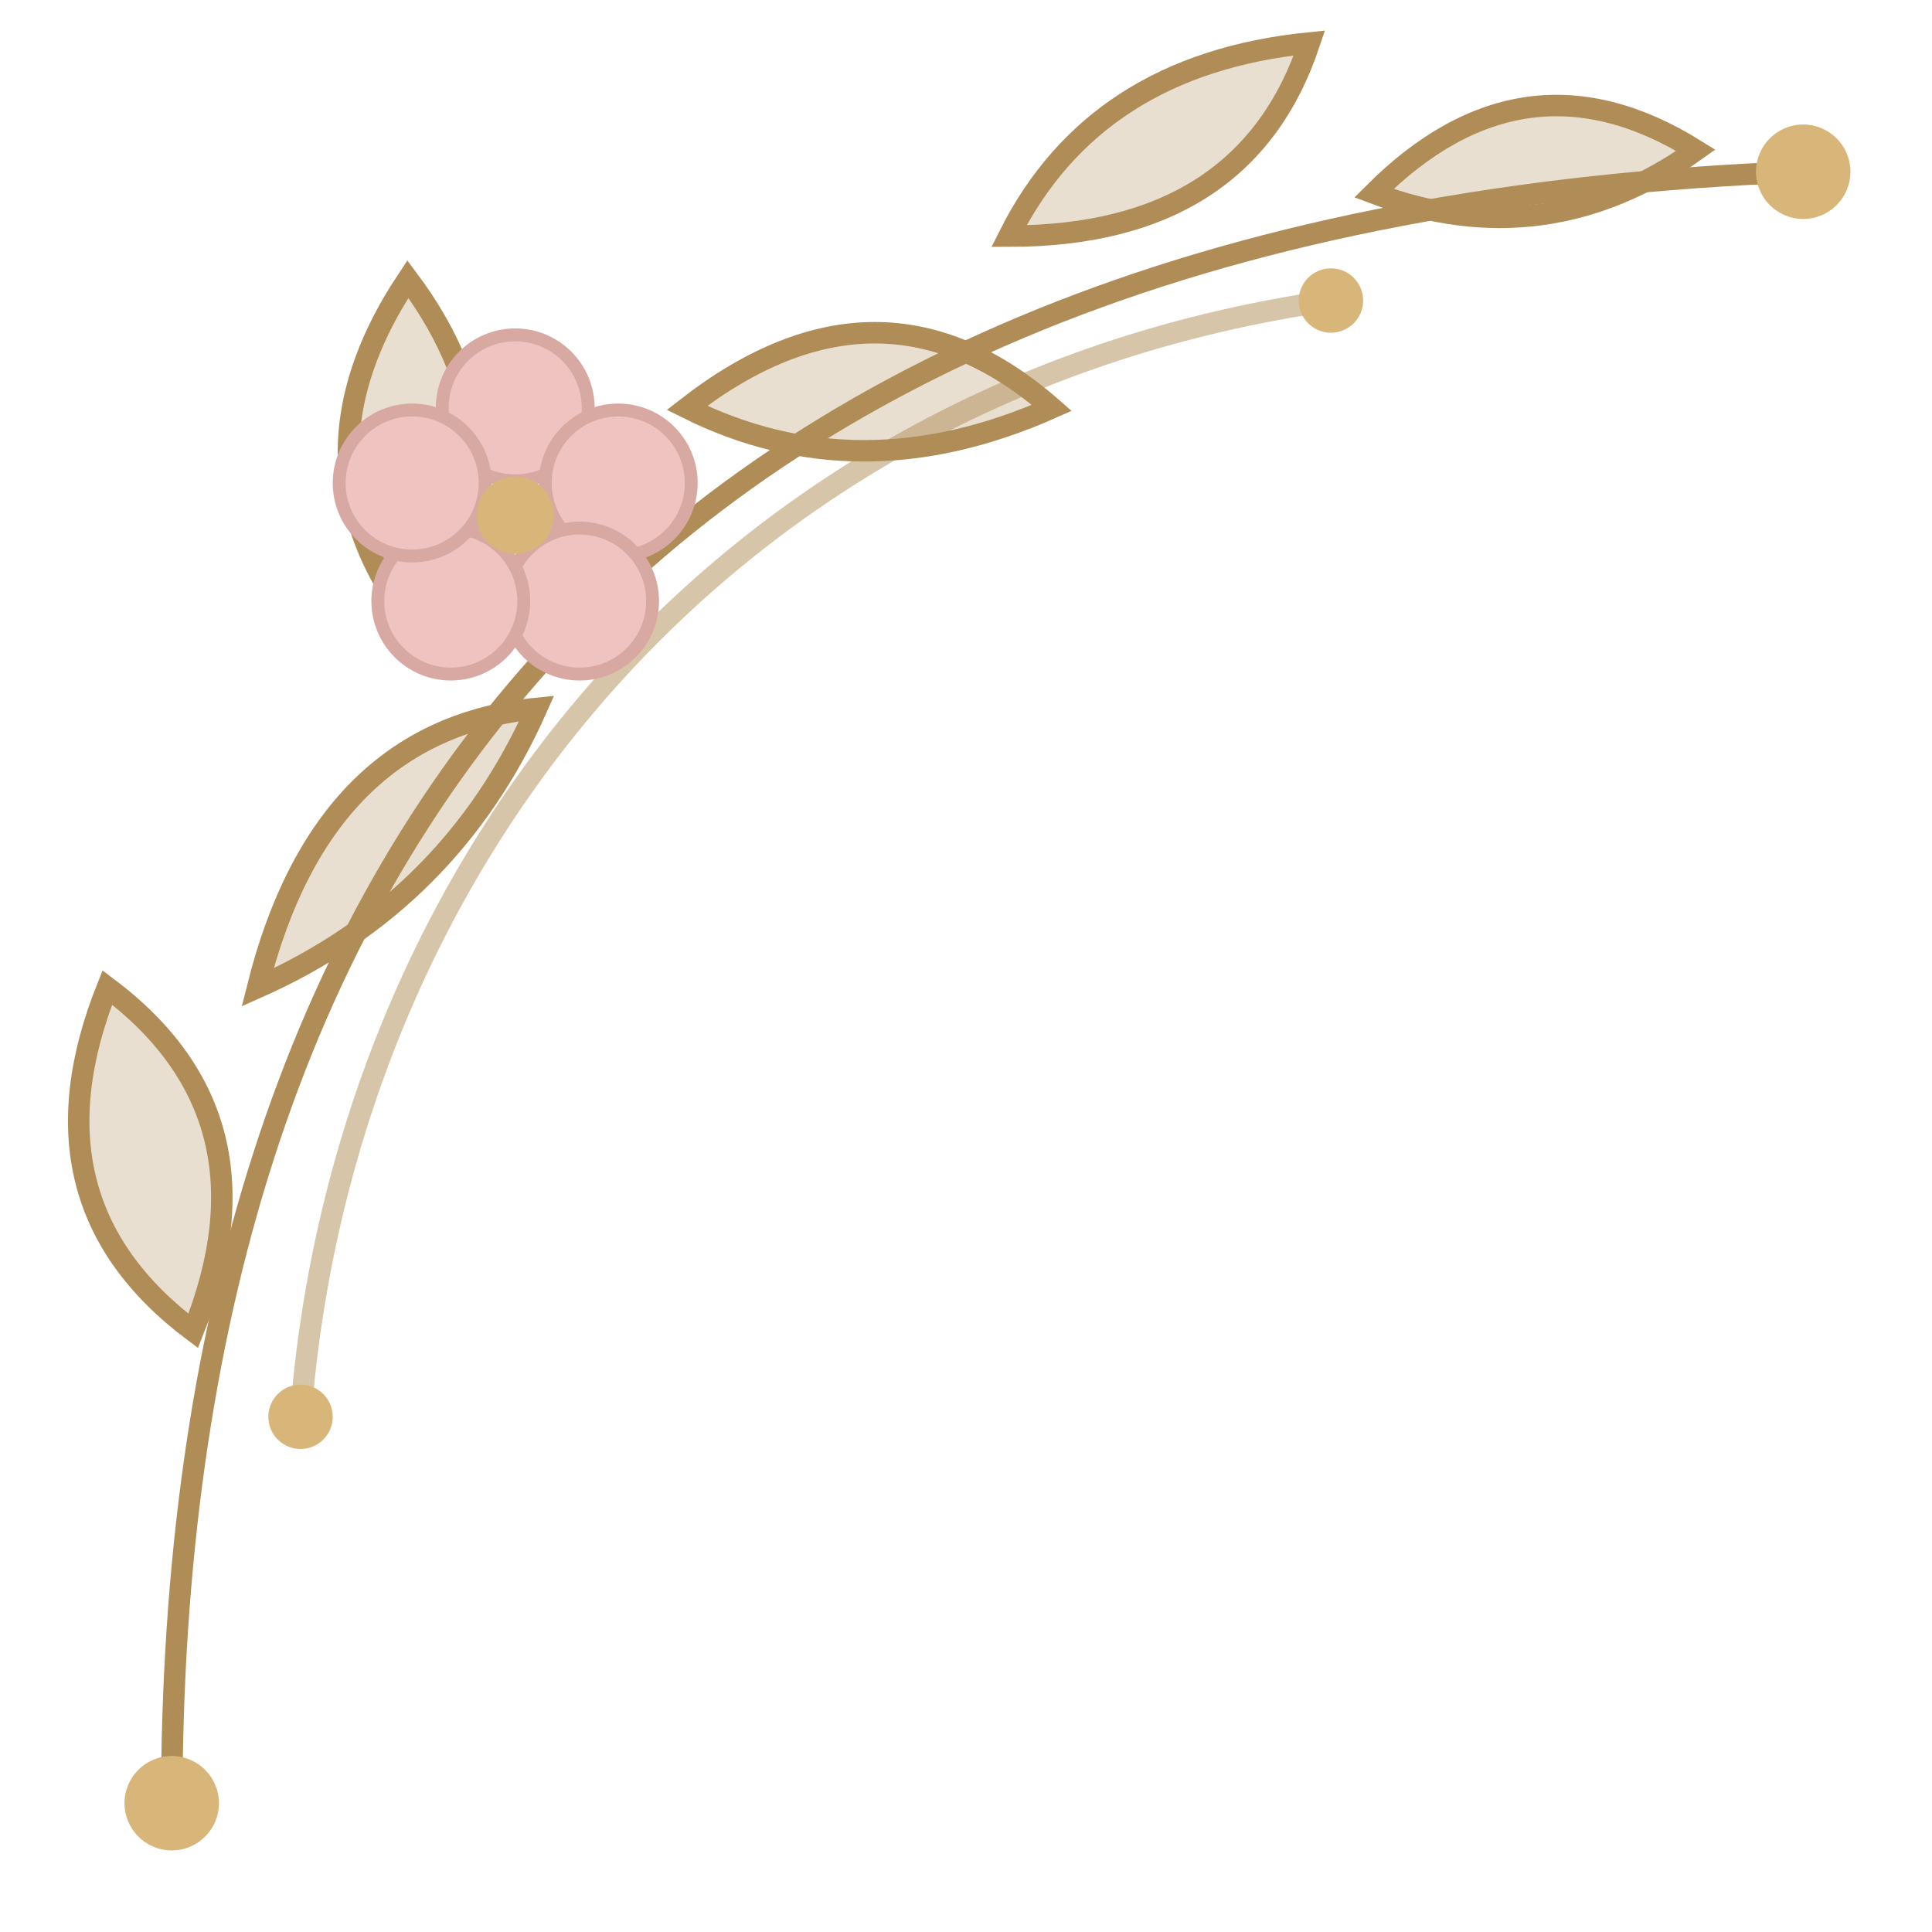
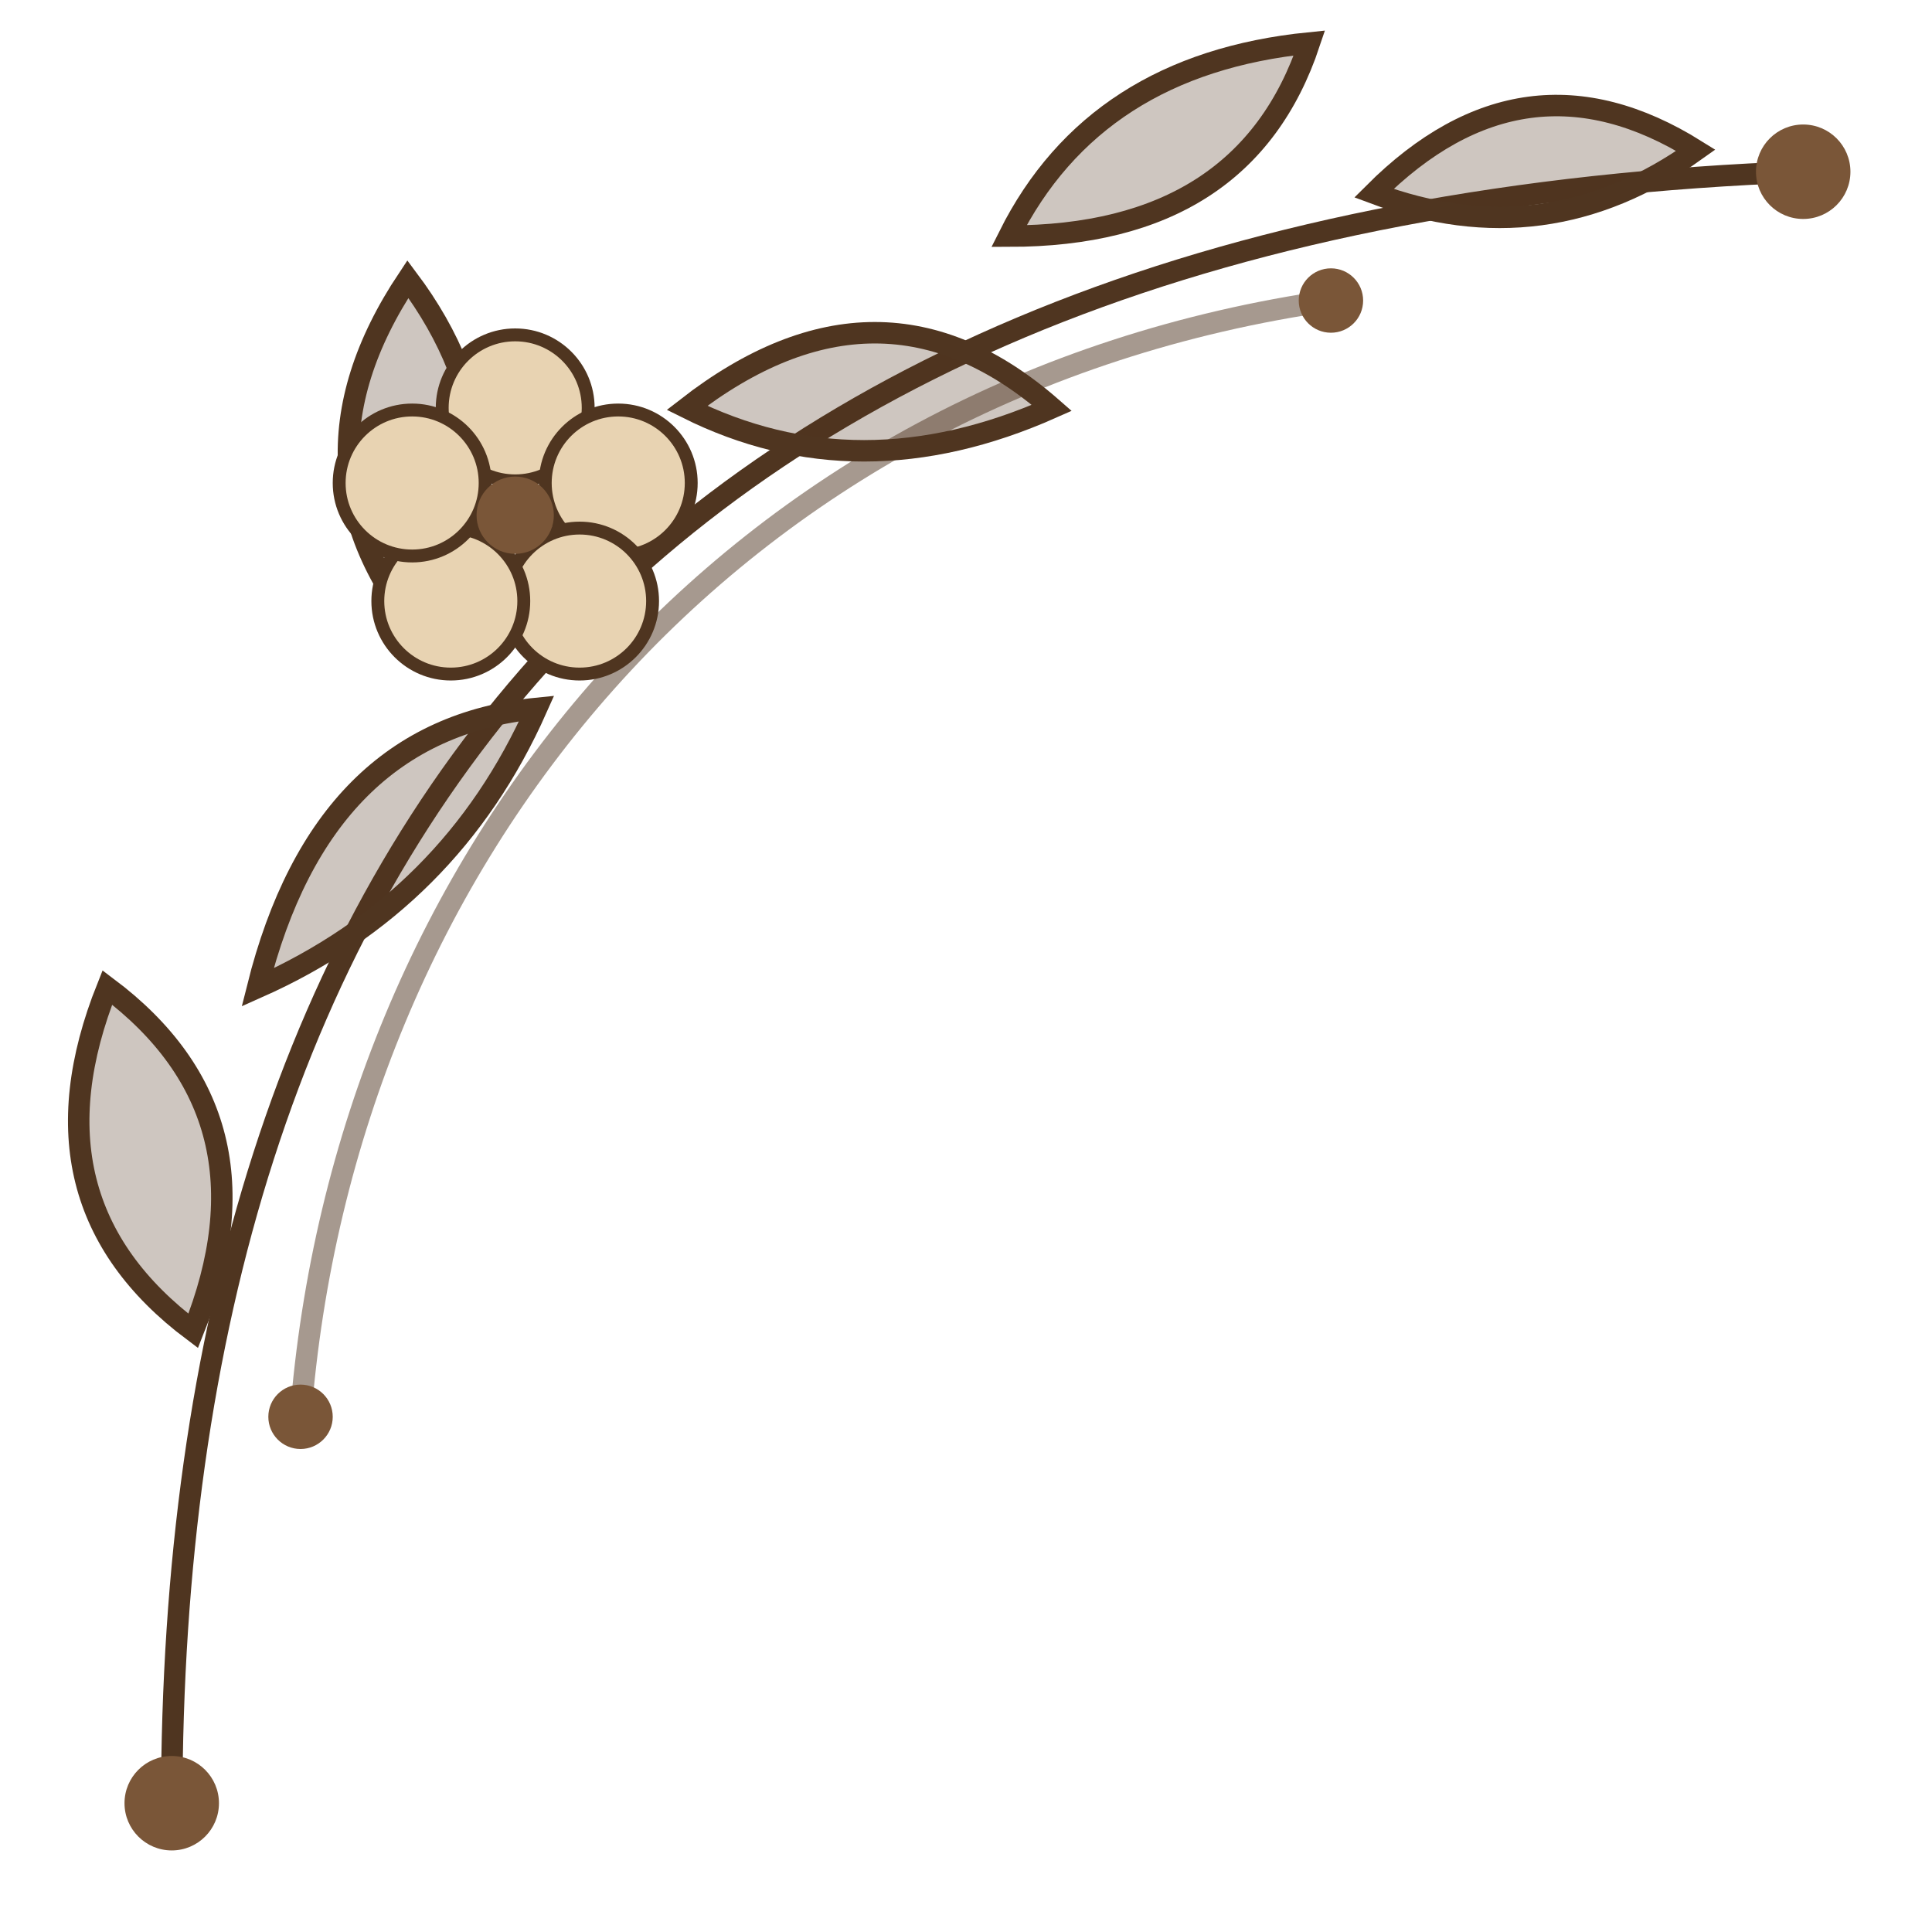
- <svg xmlns="http://www.w3.org/2000/svg" viewBox="0 0 90 90" fill="none" stroke="#b08d57" stroke-width="1" stroke-linecap="round">
+ <svg xmlns="http://www.w3.org/2000/svg" viewBox="0 0 90 90" fill="none" stroke="#4f3520" stroke-width="1" stroke-linecap="round">
  <path d="M8 84 C8 40 30 10 84 8" />
  <path d="M14 66 C16 40 34 18 62 14" stroke-opacity=".5" />
-   <g fill="#b08d57" fill-opacity=".28">
+   <g fill="#4f3520" fill-opacity=".28">
    <path d="M9 62 q-8 -6 -4 -16 q8 6 4 16z" />
    <path d="M12 46 q9 -4 13 -13 q-10 1 -13 13z" />
    <path d="M20 30 q-7 -8 -1 -17 q6 8 1 17z" />
    <path d="M32 19 q8 4 17 0 q-8 -7 -17 0z" />
    <path d="M47 11 q4 -8 14 -9 q-3 9 -14 9z" />
    <path d="M64 9 q8 3 15 -2 q-8 -5 -15 2z" />
  </g>
-   <g fill="#d8b67a" stroke="none">
+   <g fill="#7a5638" stroke="none">
    <circle cx="84" cy="8" r="2.2" />
    <circle cx="8" cy="84" r="2.2" />
    <circle cx="62" cy="14" r="1.5" />
    <circle cx="14" cy="66" r="1.5" />
  </g>
-   <g transform="translate(24 24)" fill="#efc3c0" stroke="#d8a8a2" stroke-width=".6">
+   <g transform="translate(24 24)" fill="#e8d3b2" stroke="#4f3520" stroke-width=".6">
    <circle cx="0" cy="-5" r="3.4" />
    <circle cx="4.8" cy="-1.5" r="3.4" />
    <circle cx="3" cy="4" r="3.4" />
    <circle cx="-3" cy="4" r="3.4" />
    <circle cx="-4.8" cy="-1.5" r="3.4" />
-     <circle cx="0" cy="0" r="1.8" fill="#d8b67a" stroke="none" />
+     <circle cx="0" cy="0" r="1.8" fill="#7a5638" stroke="none" />
  </g>
</svg>
